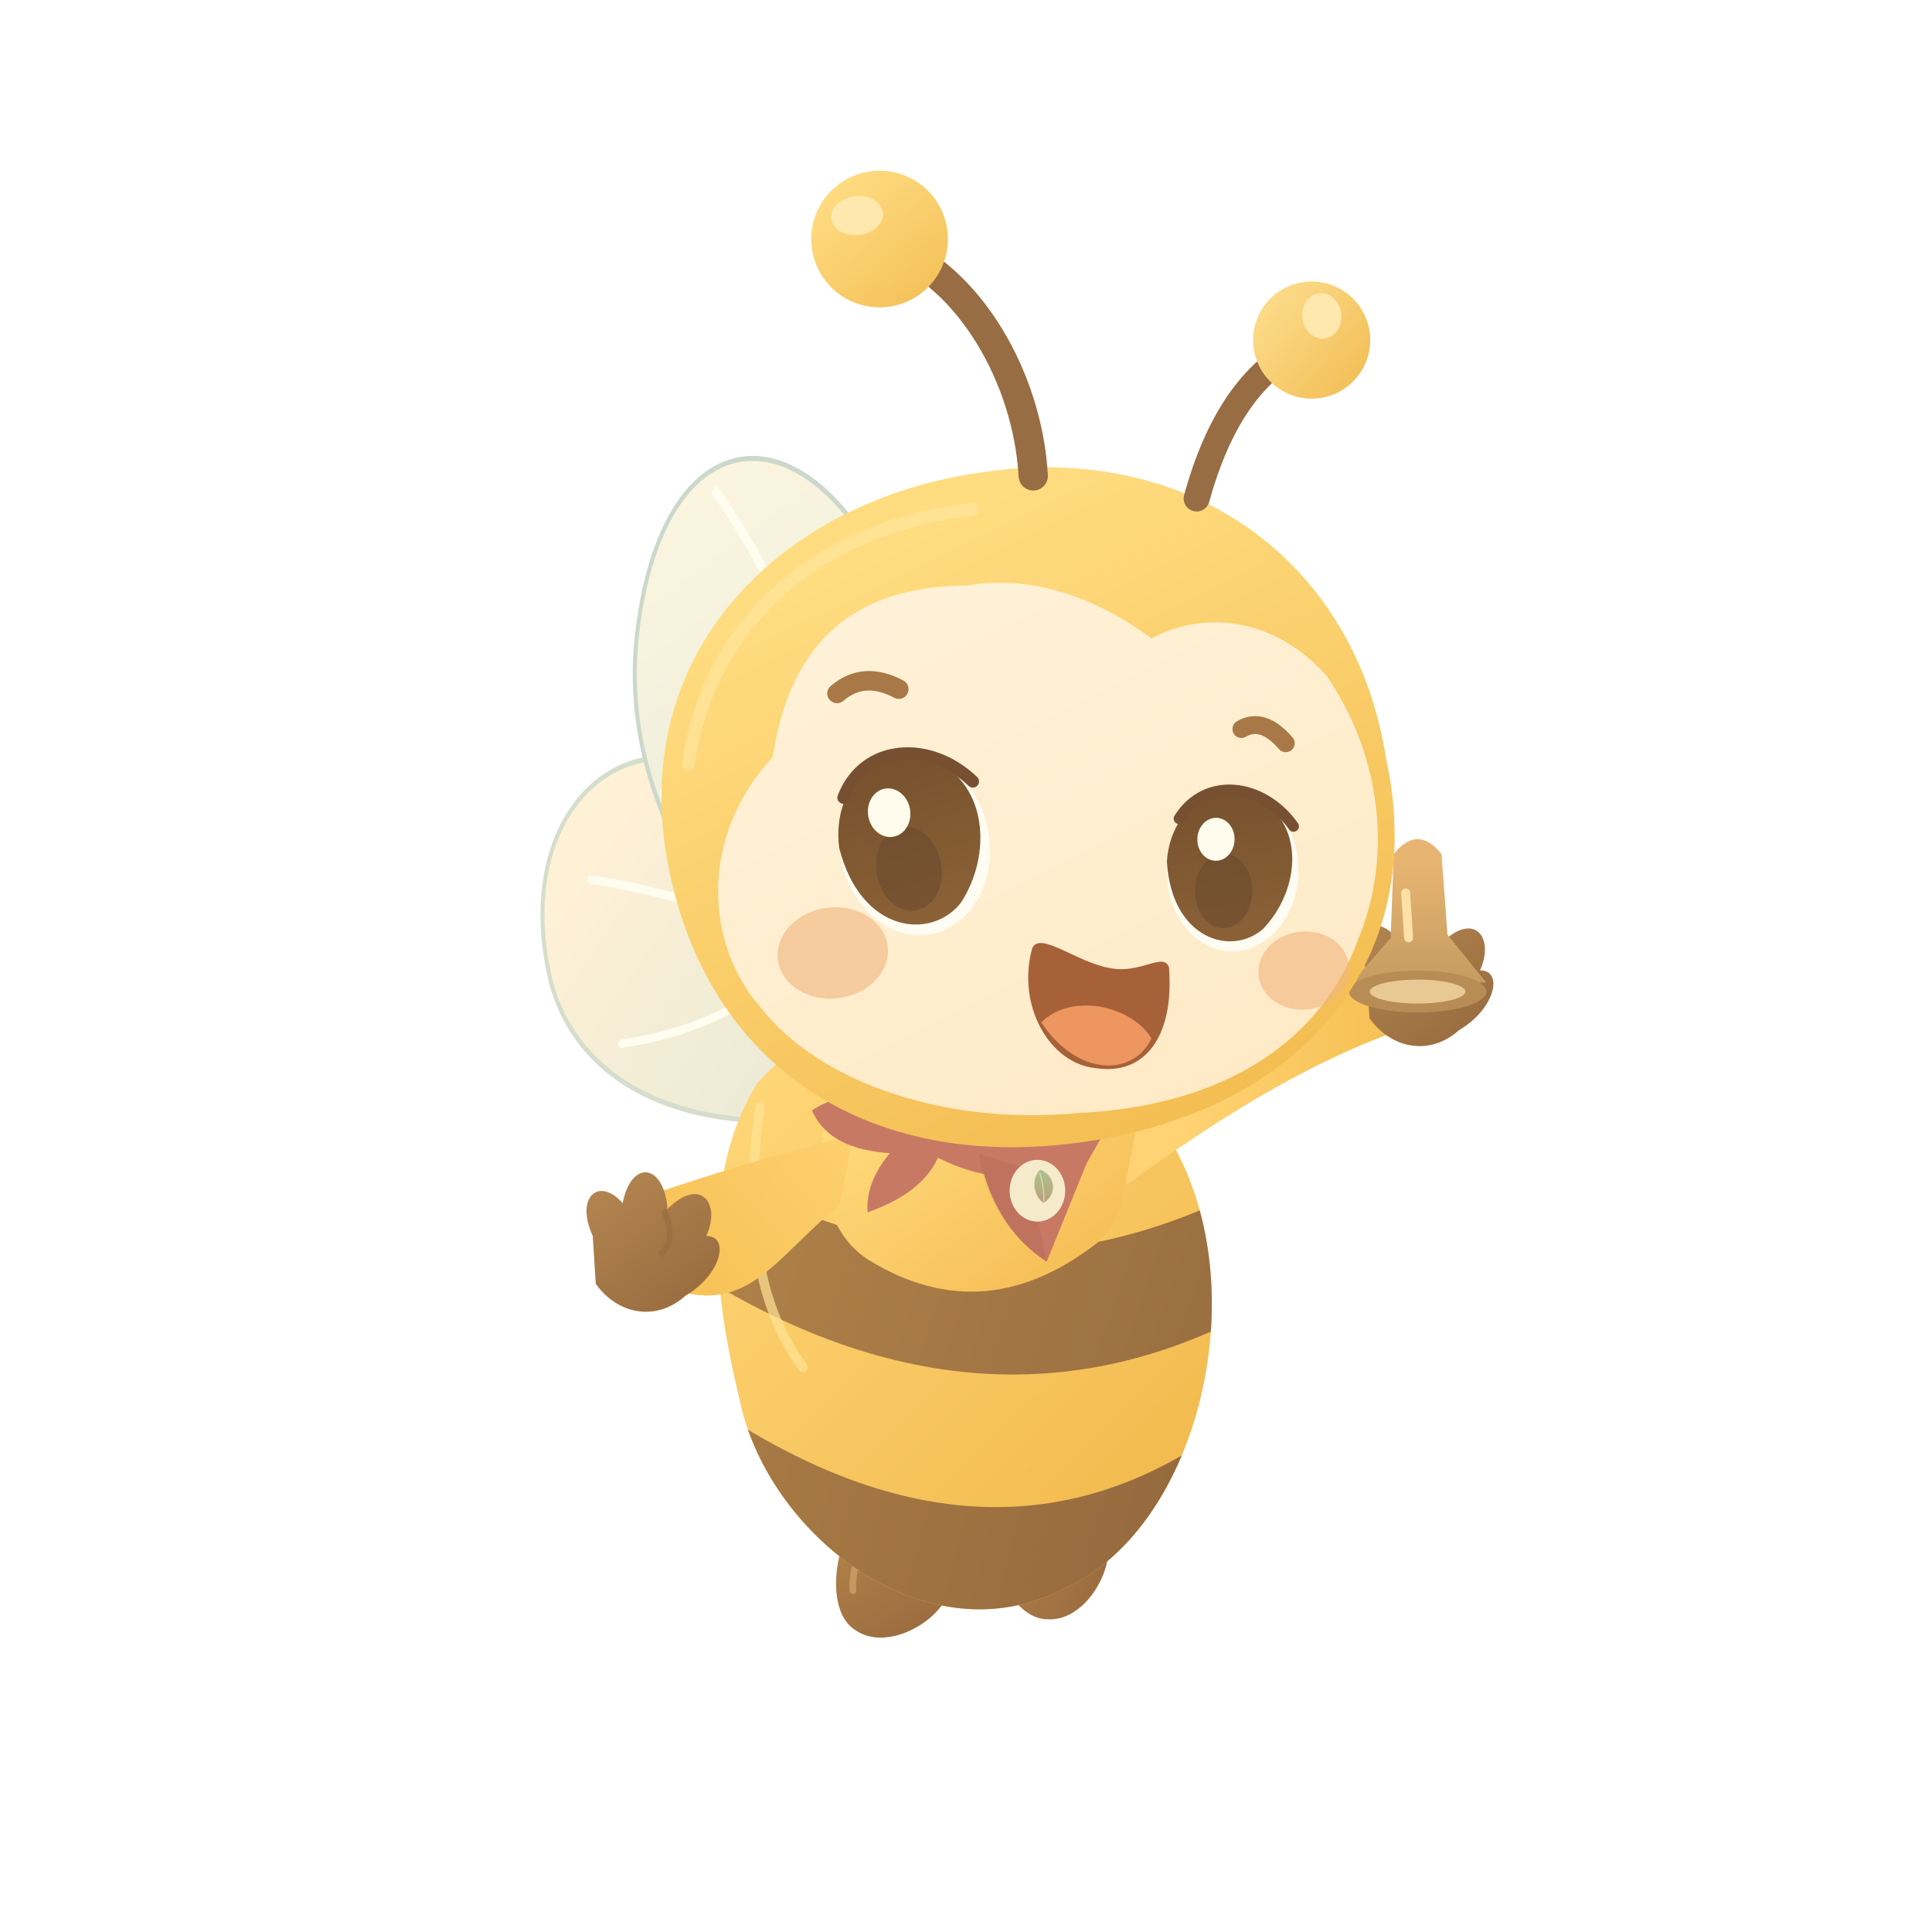
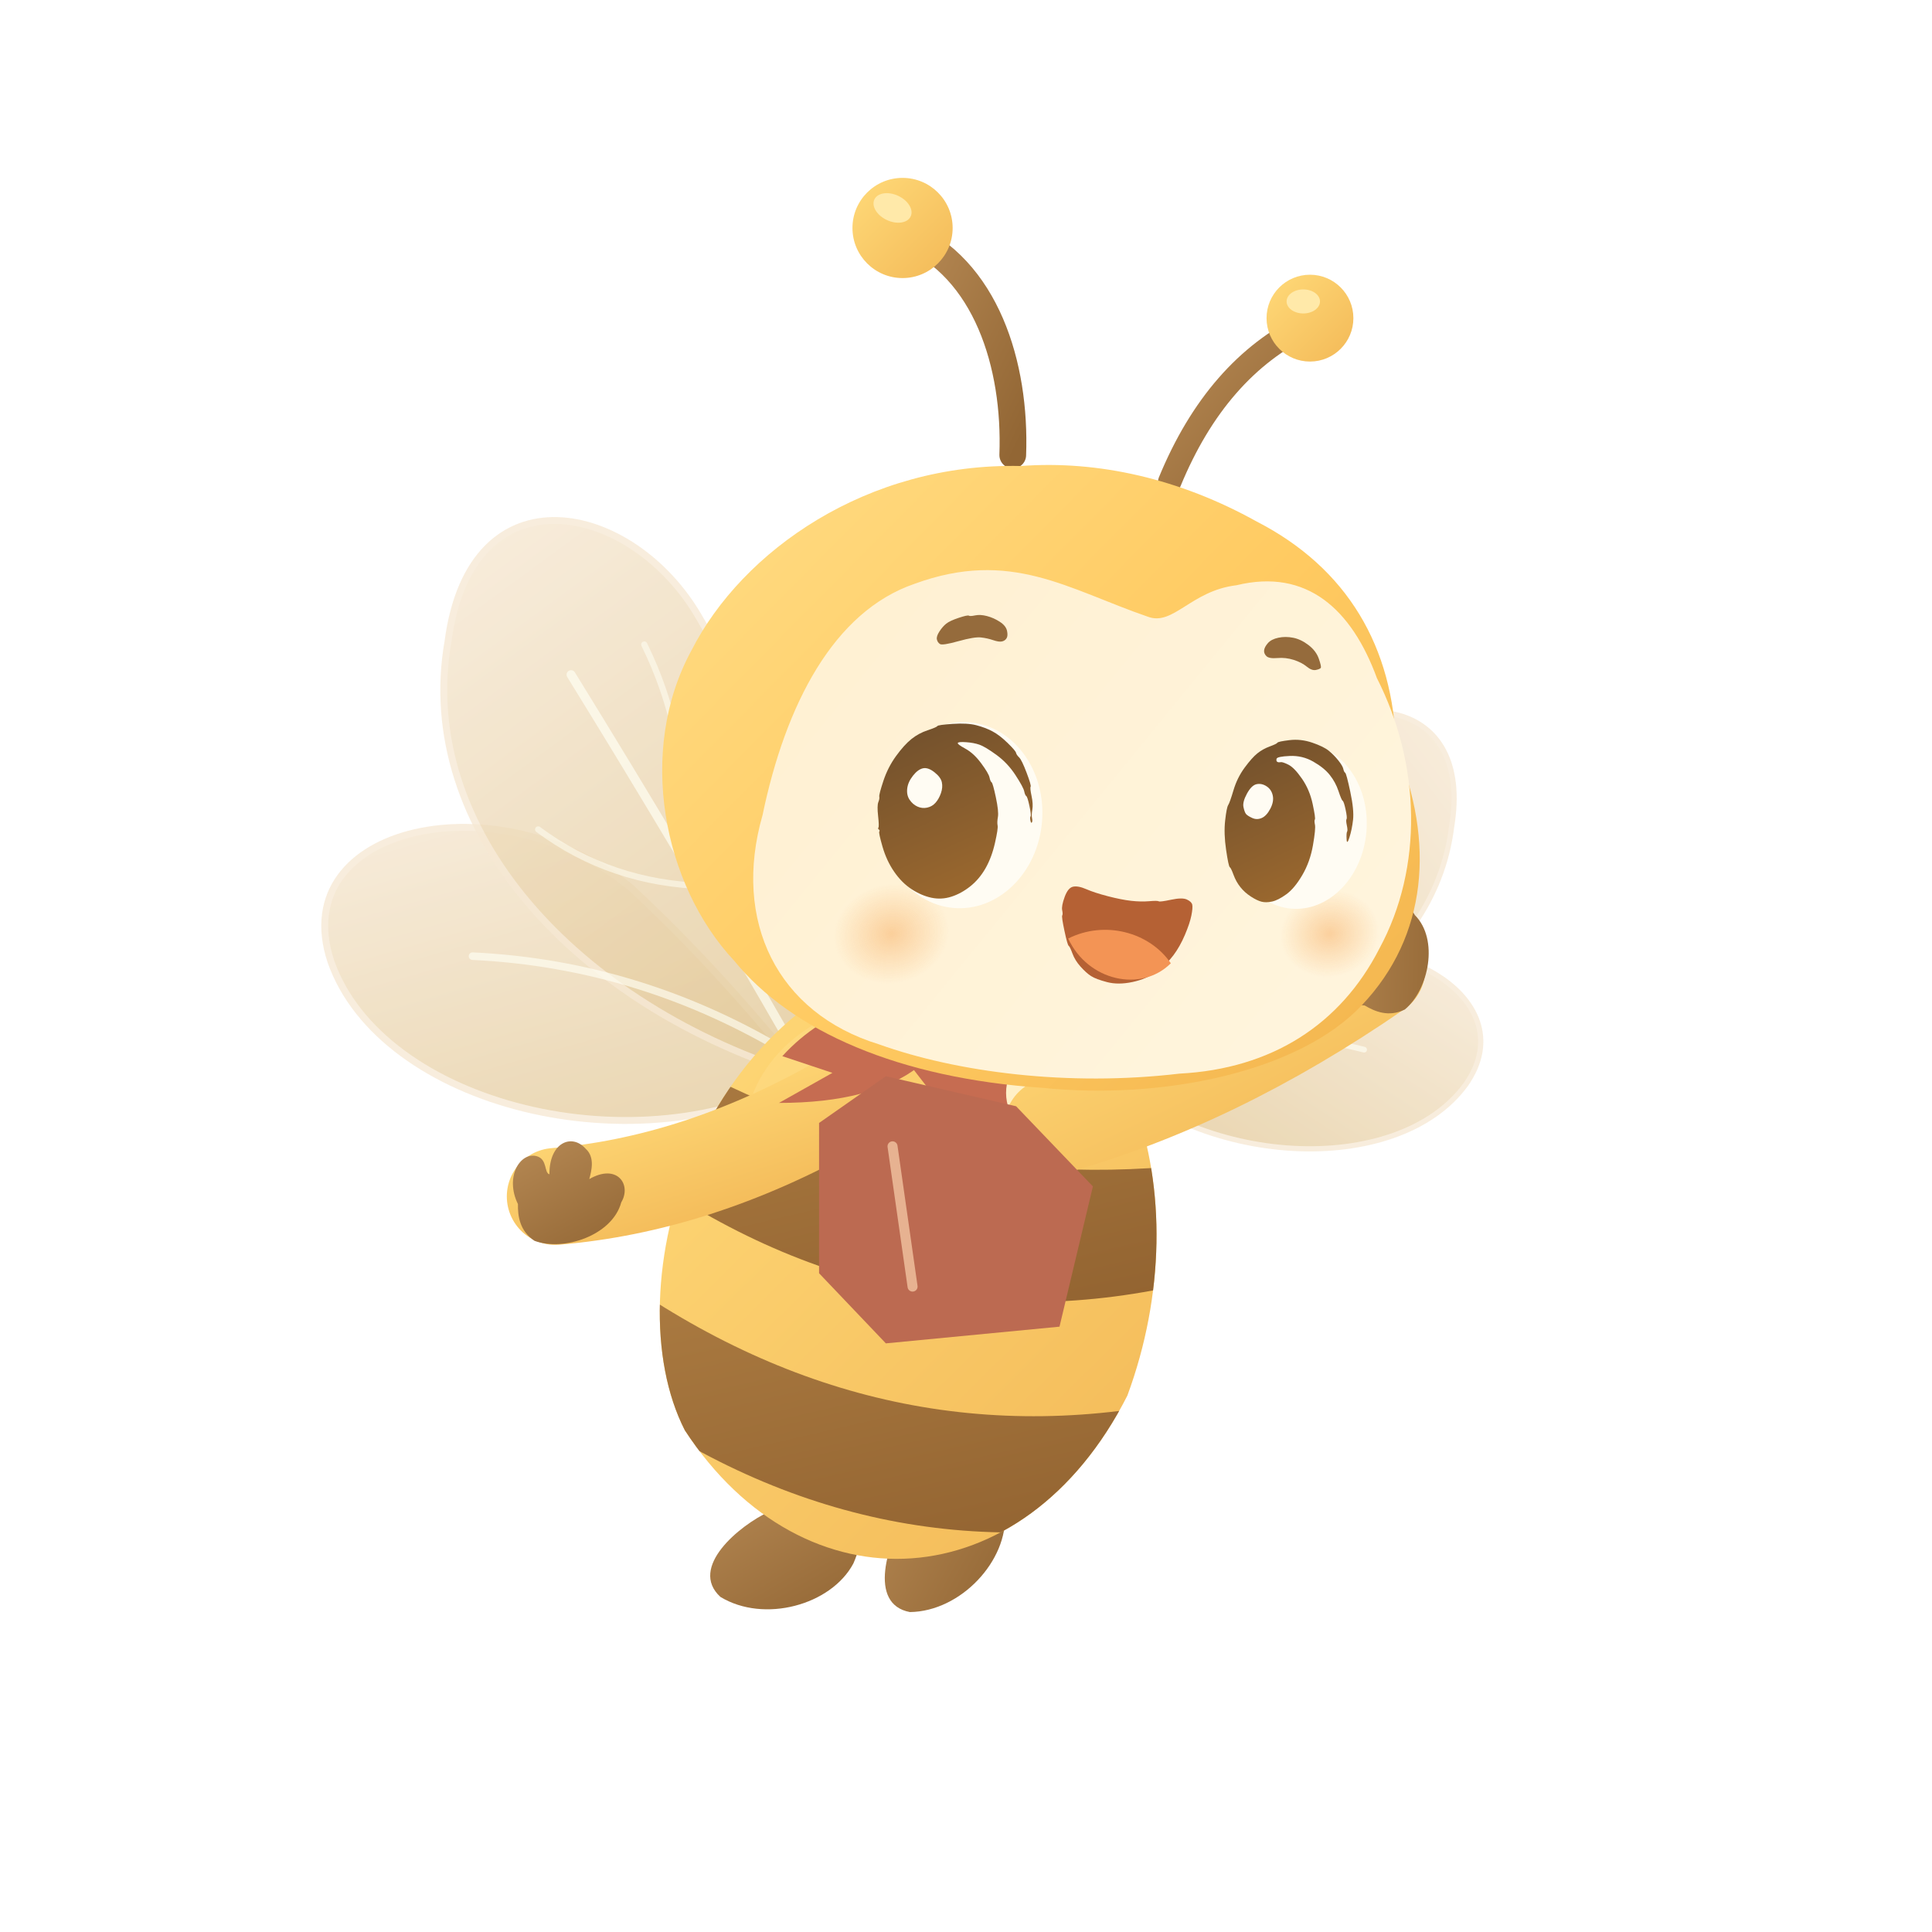
- <svg xmlns="http://www.w3.org/2000/svg" width="512" height="512" viewBox="0 0 512 512">
+ <svg xmlns="http://www.w3.org/2000/svg" viewBox="0 0 512 512" width="512" height="512">
  <defs>
-     <linearGradient id="paint-1" gradientUnits="userSpaceOnUse" x1="-146" y1="-64" x2="-25" y2="14">
-       <stop offset="0" stop-color="#FFF1D6" />
-       <stop offset="1" stop-color="#E4E8D6" />
+     <linearGradient id="faceGold" x1=".1" y1="0" x2=".85" y2="1" gradientUnits="objectBoundingBox">
+       <stop stop-color="#FFDB82" />
+       <stop offset=".55" stop-color="#FFCA61" />
+       <stop offset="1" stop-color="#F4B750" />
    </linearGradient>
-     <linearGradient id="paint-2" gradientUnits="userSpaceOnUse" x1="-122" y1="-164" x2="0" y2="0">
-       <stop offset="0" stop-color="#FBF5DF" />
-       <stop offset="1" stop-color="#DCE6D8" />
+     <linearGradient id="faceCream" x1="0" y1="0" x2="1" y2="1">
+       <stop stop-color="#FFF0D1" />
+       <stop offset="1" stop-color="#FFF5DE" />
    </linearGradient>
-     <linearGradient id="paint-3" gradientUnits="userSpaceOnUse" x1="-146" y1="-64" x2="-25" y2="14">
-       <stop offset="0" stop-color="#FFF1D6" />
-       <stop offset="1" stop-color="#E4E8D6" />
+     <radialGradient id="cheek">
+       <stop stop-color="#F7AF64" stop-opacity=".65" />
+       <stop offset="1" stop-color="#F7AF64" stop-opacity="0" />
+     </radialGradient>
+     <linearGradient id="eyeBrown" x1="0" y1="0" x2=".2" y2="1">
+       <stop stop-color="#71502D" />
+       <stop offset="1" stop-color="#99672E" />
    </linearGradient>
-     <linearGradient id="paint-4" gradientUnits="userSpaceOnUse" x1="-122" y1="-164" x2="0" y2="0">
-       <stop offset="0" stop-color="#FBF5DF" />
-       <stop offset="1" stop-color="#DCE6D8" />
+     <linearGradient id="bodyGold" x1="0" y1="0" x2="1" y2="1">
+       <stop stop-color="#FFDA79" />
+       <stop offset="1" stop-color="#F3B957" />
    </linearGradient>
-     <linearGradient id="paint-5" gradientUnits="userSpaceOnUse" x1="-10" y1="-17" x2="20" y2="20">
-       <stop offset="0" stop-color="#B28248" />
-       <stop offset="1" stop-color="#996A3F" />
+     <linearGradient id="stripeBrown" x1="0" y1="0" x2="1" y2="1">
+       <stop stop-color="#AC7C42" />
+       <stop offset="1" stop-color="#90612F" />
    </linearGradient>
-     <linearGradient id="paint-6" gradientUnits="userSpaceOnUse" x1="-10" y1="-17" x2="20" y2="20">
-       <stop offset="0" stop-color="#B28248" />
-       <stop offset="1" stop-color="#996A3F" />
+     <linearGradient id="handBrown" x1="0" y1="0" x2="1" y2="1">
+       <stop stop-color="#B78A55" />
+       <stop offset="1" stop-color="#926634" />
    </linearGradient>
-     <linearGradient id="paint-7" gradientUnits="userSpaceOnUse" x1="-55" y1="-75" x2="60" y2="88">
-       <stop offset="0" stop-color="#FFD677" />
-       <stop offset="1" stop-color="#F0B648" />
+     <linearGradient id="wing" x1="0" y1="0" x2="1" y2="1">
+       <stop stop-color="#F6E8D3" />
+       <stop offset="1" stop-color="#E1C693" />
    </linearGradient>
-     <clipPath id="clip-8">
-       <path d="M-62 -65 C-22 -97 50 -72 68 -34 C88 10 61 72 18 84 C-28 100 -74 60 -78 22 C-83 -10 -82 -42 -62 -65Z" />
-     </clipPath>
-     <linearGradient id="paint-9" gradientUnits="userSpaceOnUse" x1="-90" y1="-50" x2="80" y2="40">
-       <stop offset="0" stop-color="#B2844A" />
-       <stop offset="1" stop-color="#986D40" />
+     <linearGradient id="accessory" x1="0" y1="0" x2="1" y2="1">
+       <stop stop-color="#BE644C" />
+       <stop offset="1" stop-color="#BE644C" />
    </linearGradient>
-     <linearGradient id="paint-10" gradientUnits="userSpaceOnUse" x1="-95" y1="20" x2="70" y2="90">
-       <stop offset="0" stop-color="#AA7D45" />
-       <stop offset="1" stop-color="#93673D" />
+     <linearGradient id="page" x1="0" y1="0" x2="1" y2="1">
+       <stop stop-color="#FFFAE8" />
+       <stop offset="1" stop-color="#E4D8B6" />
    </linearGradient>
-     <linearGradient id="paint-11" gradientUnits="userSpaceOnUse" x1="0" y1="-70" x2="30" y2="-10">
-       <stop offset="0" stop-color="#FFDA7C" />
-       <stop offset="1" stop-color="#F7C15A" />
+     <linearGradient id="leaf" x1="0" y1="0" x2="1" y2="1">
+       <stop stop-color="#AEC889" />
+       <stop offset="1" stop-color="#6F9C67" />
    </linearGradient>
-     <linearGradient id="paint-12" gradientUnits="userSpaceOnUse" x1="0" y1="-20" x2="-73" y2="44">
-       <stop offset="0" stop-color="#FFD374" />
-       <stop offset="1" stop-color="#F5BF51" />
-     </linearGradient>
-     <linearGradient id="paint-13" gradientUnits="userSpaceOnUse" x1="-15" y1="-20" x2="15" y2="20">
-       <stop offset="0" stop-color="#B38550" />
-       <stop offset="1" stop-color="#9A6D40" />
-     </linearGradient>
-     <linearGradient id="paint-14" gradientUnits="userSpaceOnUse" x1="0" y1="-20" x2="74" y2="-30">
-       <stop offset="0" stop-color="#FFD374" />
-       <stop offset="1" stop-color="#F5BF51" />
-     </linearGradient>
-     <linearGradient id="paint-15" gradientUnits="userSpaceOnUse" x1="-15" y1="-20" x2="15" y2="20">
-       <stop offset="0" stop-color="#B38550" />
-       <stop offset="1" stop-color="#9A6D40" />
-     </linearGradient>
-     <linearGradient id="paint-16" gradientUnits="userSpaceOnUse" x1="0" y1="-100" x2="65" y2="90">
-       <stop offset="0" stop-color="#ACC68F" />
-       <stop offset="1" stop-color="#C87964" />
-     </linearGradient>
-     <linearGradient id="paint-17" gradientUnits="userSpaceOnUse" x1="0" y1="-20" x2="0" y2="20">
-       <stop offset="0" stop-color="#E7B571" />
-       <stop offset="1" stop-color="#C59C62" />
-     </linearGradient>
-     <linearGradient id="paint-18" gradientUnits="userSpaceOnUse" x1="0" y1="-100" x2="65" y2="90">
-       <stop offset="0" stop-color="#FFDC80" />
-       <stop offset="1" stop-color="#F3BD51" />
-     </linearGradient>
-     <linearGradient id="paint-19" gradientUnits="userSpaceOnUse" x1="0" y1="-100" x2="65" y2="90">
-       <stop offset="0" stop-color="#FFF2D9" />
-       <stop offset="1" stop-color="#FFEAC6" />
-     </linearGradient>
-     <linearGradient id="paint-20" gradientUnits="userSpaceOnUse" x1="0" y1="-27" x2="9" y2="25">
-       <stop offset="0" stop-color="#77522D" />
-       <stop offset="1" stop-color="#8C6238" />
-     </linearGradient>
-     <linearGradient id="paint-21" gradientUnits="userSpaceOnUse" x1="0" y1="-27" x2="9" y2="25">
-       <stop offset="0" stop-color="#77522D" />
-       <stop offset="1" stop-color="#8C6238" />
-     </linearGradient>
-     <linearGradient id="paint-22" gradientUnits="userSpaceOnUse" x1="-50" y1="-98" x2="-20" y2="-53">
-       <stop offset="0" stop-color="#FFDC83" />
-       <stop offset="1" stop-color="#F2BE52" />
-     </linearGradient>
-     <linearGradient id="paint-23" gradientUnits="userSpaceOnUse" x1="22" y1="-64" x2="55" y2="-29">
-       <stop offset="0" stop-color="#FFE196" />
-       <stop offset="1" stop-color="#F2BF56" />
-     </linearGradient>
-     <linearGradient id="paint-24" gradientUnits="userSpaceOnUse" x1="0" y1="-29" x2="12" y2="38">
-       <stop offset="0" stop-color="#FFE19A" />
-       <stop offset="1" stop-color="#EDB044" />
+     <linearGradient id="pot" x1="0" y1="0" x2="1" y2="1">
+       <stop stop-color="#E7B384" />
+       <stop offset="1" stop-color="#C48F66" />
    </linearGradient>
  </defs>
-   <g id="actor" transform="translate(30.72 30.72) rotate(0) scale(0.88 0.88)">
-     <g id="actor0--wings" transform="translate(256 288) rotate(0) scale(1 1)">
-       <g id="actor0--wings0--wing-left" transform="translate(0 0) rotate(7) scale(0.8 1.02)">
-         <path id="actor0--wings0--wing-left0--lower-wing" d="M0 0 C-57 30 -136 32 -159 -11 C-187 -69 -127 -105 -77 -64 C-40 -35 -15 -7 0 0Z" fill="url(#paint-1)" stroke="#D5DECC" stroke-width="1.5" stroke-linecap="round" stroke-linejoin="round" />
-         <path id="actor0--wings0--wing-left1--upper-wing" d="M0 0 C-57 1 -142 -49 -143 -116 C-144 -182 -90 -191 -49 -138 C-17 -98 4 -32 0 0Z" fill="url(#paint-2)" stroke="#CCD8CB" stroke-width="1.5" stroke-linecap="round" stroke-linejoin="round" />
-         <path d="M-3 -4 C-41 -49 -71 -119 -120 -161" fill="none" stroke="#FFFDF0" stroke-width="3" stroke-linecap="round" stroke-linejoin="round" />
-         <path d="M-35 -47 Q-74 -63 -126 -71 M-57 -84 Q-46 -112 -80 -145 M-5 0 Q-65 -41 -149 -43 M-69 -26 Q-92 -4 -130 4" fill="none" stroke="#FFFDF0" stroke-width="2.5" stroke-linecap="round" stroke-linejoin="round" />
-         <path d="M-16 -17 Q-29 6 -76 16" fill="none" stroke="#FFFDF0" stroke-width="2.8" stroke-linecap="round" stroke-linejoin="round" />
+   <g id="character" transform="translate(256 256) scale(.885) translate(-256 -256)" data-theme="courage" data-stage="4">
+     <g id="wing-right" transform="translate(295 285) rotate(5) scale(-0.78 0.78)">
+       <path d="M0 0 C-42 37-119 34-142-4 C-163-40-105-66-61-43 C-31-25-12-9 0 0Z" fill="url(#wing)" opacity=".77" stroke="#F6E8D3" stroke-width="2" />
+       <path d="M0 0 C-70-6-126-47-128-102 C-132-153-84-153-58-124 C-30-94-11-45 0 0Z" fill="url(#wing)" opacity=".77" stroke="#F6E8D3" stroke-width="2" />
+       <path d="M-5-7 Q-48-55-91-100" fill="none" stroke="#FFFFF4" stroke-width="2.6" stroke-linecap="round" stroke-linejoin="round" opacity=".68" />
+       <path d="M-5-5 Q-53-22-102-14" fill="none" stroke="#FFFFF4" stroke-width="2.2" stroke-linecap="round" stroke-linejoin="round" opacity=".64" />
+       <path d="M-40-48 Q-67-43-91-54" fill="none" stroke="#FFFFF4" stroke-width="1.8" stroke-linecap="round" stroke-linejoin="round" opacity=".54" />
+       <path d="M-51-64 Q-54-90-72-113" fill="none" stroke="#FFFFF4" stroke-width="1.8" stroke-linecap="round" stroke-linejoin="round" opacity=".54" />
+     </g>
+     <g id="wing-left" transform="translate(208 289) rotate(12) scale(1.03 1.03)">
+       <path d="M0 0 C-42 37-119 34-142-4 C-163-40-105-66-61-43 C-31-25-12-9 0 0Z" fill="url(#wing)" opacity=".77" stroke="#F6E8D3" stroke-width="2" />
+       <path d="M0 0 C-70-6-126-47-128-102 C-132-153-84-153-58-124 C-30-94-11-45 0 0Z" fill="url(#wing)" opacity=".77" stroke="#F6E8D3" stroke-width="2" />
+       <path d="M-5-7 Q-48-55-91-100" fill="none" stroke="#FFFFF4" stroke-width="2.6" stroke-linecap="round" stroke-linejoin="round" opacity=".68" />
+       <path d="M-5-5 Q-53-22-102-14" fill="none" stroke="#FFFFF4" stroke-width="2.2" stroke-linecap="round" stroke-linejoin="round" opacity=".64" />
+       <path d="M-40-48 Q-67-43-91-54" fill="none" stroke="#FFFFF4" stroke-width="1.8" stroke-linecap="round" stroke-linejoin="round" opacity=".54" />
+       <path d="M-51-64 Q-54-90-72-113" fill="none" stroke="#FFFFF4" stroke-width="1.8" stroke-linecap="round" stroke-linejoin="round" opacity=".54" />
+     </g>
+     <g id="feet">
+       <g id="foot-0" transform="translate(208 424.42) rotate(20)">
+         <path d="M-4-18 C9-21 18-10 17 5 C15 19-2 31-17 28 C-29 23-19 6-12-1Z" fill="url(#handBrown)" />
      </g>
-       <g id="actor0--wings1--wing-right" transform="translate(0 0) rotate(-17) scale(-0.82 0.89)">
-         <path id="actor0--wings1--wing-right0--lower-wing" d="M0 0 C-57 30 -136 32 -159 -11 C-187 -69 -127 -105 -77 -64 C-40 -35 -15 -7 0 0Z" fill="url(#paint-3)" stroke="#D5DECC" stroke-width="1.5" stroke-linecap="round" stroke-linejoin="round" />
-         <path id="actor0--wings1--wing-right1--upper-wing" d="M0 0 C-57 1 -142 -49 -143 -116 C-144 -182 -90 -191 -49 -138 C-17 -98 4 -32 0 0Z" fill="url(#paint-4)" stroke="#CCD8CB" stroke-width="1.5" stroke-linecap="round" stroke-linejoin="round" />
-         <path d="M-3 -4 C-41 -49 -71 -119 -120 -161" fill="none" stroke="#FFFDF0" stroke-width="3" stroke-linecap="round" stroke-linejoin="round" />
-         <path d="M-35 -47 Q-74 -63 -126 -71 M-57 -84 Q-46 -112 -80 -145 M-5 0 Q-65 -41 -149 -43 M-69 -26 Q-92 -4 -130 4" fill="none" stroke="#FFFDF0" stroke-width="2.5" stroke-linecap="round" stroke-linejoin="round" />
-         <path d="M-16 -17 Q-29 6 -76 16" fill="none" stroke="#FFFDF0" stroke-width="2.8" stroke-linecap="round" stroke-linejoin="round" />
+       <g id="foot-1" transform="translate(250 418.54) rotate(-12)">
+         <path d="M-4-18 C9-21 18-10 17 5 C15 19-2 31-17 28 C-29 23-19 6-12-1Z" fill="url(#handBrown)" />
      </g>
    </g>
-     <g id="actor1--foot-0" transform="translate(233 438) rotate(8) scale(0.84 0.84)">
-       <path d="M-14 -17 C-21 -7 -21 18 -9 23 C3 29 20 16 22 5 C24 -9 14 -20 2 -21Z" fill="url(#paint-5)" />
-       <path d="M-9 -12 Q-14 0 -12 9" fill="none" stroke="#C69961" stroke-width="2.4" stroke-linecap="round" stroke-linejoin="round" />
+     <g id="body" transform="translate(239 347) rotate(7)">
+       <defs>
+         <clipPath id="bodyClip">
+           <path d="M0 -98 C54.6 -98 84.24 -33.32 69.42 29.4 C46.02 94.08 -18.72 105.84 -60.84 55.86 C-87.36 16.66 -74.1 -75.46 0 -98Z" />
+         </clipPath>
+       </defs>
+       <path d="M0 -98 C54.6 -98 84.24 -33.32 69.42 29.4 C46.02 94.08 -18.72 105.84 -60.84 55.86 C-87.36 16.66 -74.1 -75.46 0 -98Z" fill="url(#bodyGold)" />
+       <g clip-path="url(#bodyClip)">
+         <path d="M-88 -58.8 Q0 -19.6 90 -44.1 L90 -8.82 Q0 27.44 -88 -21.56Z" fill="url(#stripeBrown)" />
+         <path d="M-88 11.76 Q0 59.78 90 27.44 L90 61.74 Q0 96.04 -88 46.06Z" fill="url(#stripeBrown)" />
+       </g>
+       <path d="M-53.04 -23.52 Q-60.84 -61.74 -20.28 -79.38 Q-38.22 -54.88 -39.0 -25.48Z" fill="#FFE59B" opacity=".28" />
    </g>
-     <g id="actor2--foot-1" transform="translate(280 432) rotate(-23) scale(0.84 0.84)">
-       <path d="M-14 -17 C-21 -7 -21 18 -9 23 C3 29 20 16 22 5 C24 -9 14 -20 2 -21Z" fill="url(#paint-6)" />
-       <path d="M-9 -12 Q-14 0 -12 9" fill="none" stroke="#C69961" stroke-width="2.4" stroke-linecap="round" stroke-linejoin="round" />
-     </g>
-     <g id="actor3--body" transform="translate(259 355) rotate(-6) scale(0.95 1.08)">
-       <path id="actor3--body0--abdomen" d="M-62 -65 C-22 -97 50 -72 68 -34 C88 10 61 72 18 84 C-28 100 -74 60 -78 22 C-83 -10 -82 -42 -62 -65Z" fill="url(#paint-7)" />
-       <g id="actor3--body1--stripes" transform="translate(0 0) rotate(0) scale(1 1)" clip-path="url(#clip-8)">
-         <path d="M-105 -62 Q-12 15 93 -23 L91 11 Q-5 48 -97 -21Z" fill="url(#paint-9)" />
-         <path d="M-99 14 Q-9 88 76 43 L63 74 Q-24 116 -84 55Z" fill="url(#paint-10)" />
-       </g>
-       <path opacity="0.7" d="M-62 -58 Q-75 -12 -57 15" fill="none" stroke="#FFE395" stroke-width="3" stroke-linecap="round" stroke-linejoin="round" />
-       <path d="M-40 -61 Q0 -80 43 -50 Q59 -27 42 -12 Q2 11 -33 -13 Q-51 -26 -40 -61Z" fill="url(#paint-11)" />
-     </g>
-     <g id="actor4--arm-left" transform="translate(231 316) rotate(0) scale(1 1)">
-       <path d="M-9 -9 C-33.55 -3.2 -62.02 6 -73 10 Q-56 23 -67 36 C-40.88 47 -32.71 27.6 -13 12 Z" fill="url(#paint-12)" />
-       <g id="actor4--arm-left1--palm" transform="translate(-73 24) rotate(0) scale(0.9 0.9)">
-         <path d="M-16 -3 C-22 -16 -14 -23 -6 -14 C-3 -29 8 -27 9 -12 C20 -23 27 -14 22 -3 C30 -3 27 10 15 17 C5 26 -8 23 -15 13Z" fill="url(#paint-13)" />
-         <path opacity="0.55" d="M8 -11 Q12 -2 7 3" fill="none" stroke="#956A3F" stroke-width="2" stroke-linecap="round" stroke-linejoin="round" />
+     <g id="arm-left">
+       <path d="M217 298 Q175.0 321.5 133 325" fill="none" stroke="url(#bodyGold)" stroke-width="29" stroke-linecap="round" stroke-linejoin="round" />
+       <g transform="translate(133 325) rotate(15) scale(0.85)">
+         <path d="M-12 6 C-19-2-16-12-10-12 C-6-12-6-7-4-7 C-7-18 0-23 6-19 C10-17 10-12 10-9 C18-17 25-11 23-4 C23 8 8 18-3 17 C-9 15-11 10-12 6Z" fill="url(#handBrown)" />
      </g>
    </g>
-     <g id="actor5--arm-right" transform="translate(317 310) rotate(0) scale(1 1)">
-       <path d="M-9 -9 C17.9 -18 46.76 -68 74 -64 Q91 -51 80 -38 C41.44 -27 6.98 -2 -13 12 Z" fill="url(#paint-14)" />
-       <g id="actor5--arm-right1--palm" transform="translate(74 -50) rotate(0) scale(0.9 0.9)">
-         <path d="M-16 -3 C-22 -16 -14 -23 -6 -14 C-3 -29 8 -27 9 -12 C20 -23 27 -14 22 -3 C30 -3 27 10 15 17 C5 26 -8 23 -15 13Z" fill="url(#paint-15)" />
-         <path opacity="0.55" d="M8 -11 Q12 -2 7 3" fill="none" stroke="#956A3F" stroke-width="2" stroke-linecap="round" stroke-linejoin="round" />
+     <g id="theme-scarf" transform="translate(273 279)">
+       <path d="M-49-13 Q-6 10 45-10 L26 34 Q6 44-11 36Z" fill="#C66C51" />
+       <path d="M-47-12 Q-62-7-72 4 L-57 9-73 18 Q-45 18-31 7Z" fill="#C66C51" />
+       <ellipse cx="7" cy="15" rx="12" ry="13" fill="#FFF0C7" />
+       <path d="M0 17 L7 6 14 17 10 17 7 13 4 17Z" fill="#C66C51" />
+     </g>
+     <g id="arm-right">
+       <path d="M282 304 Q330.5 290.5 379 257" fill="none" stroke="url(#bodyGold)" stroke-width="29" stroke-linecap="round" stroke-linejoin="round" />
+       <g transform="translate(379 257) rotate(-45) scale(0.85)">
+         <path d="M-12 6 C-19-2-16-12-10-12 C-6-12-6-7-4-7 C-7-18 0-23 6-19 C10-17 10-12 10-9 C18-17 25-11 23-4 C23 8 8 18-3 17 C-9 15-11 10-12 6Z" fill="url(#handBrown)" />
      </g>
    </g>
-     <g id="actor6--scarf" transform="translate(271 306) rotate(0) scale(0.93 0.93)">
-       <path d="M-36 -10 Q-2 3 35 -11 L23 10 Q-7 22 -34 3Z" fill="#C87964" />
-       <path d="M-12 7 L25 5 L10 42 Q-7 31 -12 7Z" fill="#C87964" />
-       <path opacity="0.05" d="M-12 7 Q-9 29 10 42 L4 12Z" fill="#000000" />
-       <path d="M-32 -5 Q-51 -17 -66 -7 Q-60 7 -36 7Z" fill="#C87964" />
-       <path d="M-34 0 Q-49 13 -48 26 Q-28 19 -24 5Z" fill="#C87964" />
-       <g id="actor6--scarf5--theme-badge" transform="translate(0 0) rotate(0) scale(1 1)">
-         <path d="M -2 19 C -2 13.477 2.029 9 7 9 C 11.971 9 16 13.477 16 19 C 16 24.523 11.971 29 7 29 C 2.029 29 -2 24.523 -2 19 Z" fill="#F5EAC9" />
-         <g transform="translate(9 23) rotate(15) scale(0.13 0.13)">
-           <path d="M0 0 C-32 -12 -45 -53 -30 -78 C7 -75 30 -34 0 0Z" fill="url(#paint-16)" />
-           <path d="M0 -2 Q-7 -35 -28 -69" fill="none" stroke="#D6E2B5" stroke-width="2.5" stroke-linecap="round" stroke-linejoin="round" />
-         </g>
+     <g id="antennae">
+       <path d="M270 103 C271 76 262 47 238 37" fill="none" stroke="url(#handBrown)" stroke-width="8" stroke-linecap="round" stroke-linejoin="round" />
+       <path d="M317 111 Q331 77 358 64" fill="none" stroke="url(#handBrown)" stroke-width="7" stroke-linecap="round" stroke-linejoin="round" />
+       <ellipse cx="237" cy="35" rx="15" ry="15" fill="url(#bodyGold)" />
+       <ellipse cx="234" cy="29" rx="6" ry="4" fill="#FFE9A9" transform="rotate(25 234 29)" />
+       <ellipse cx="359" cy="62" rx="13" ry="13" fill="url(#bodyGold)" />
+       <ellipse cx="357" cy="57" rx="5" ry="3.6" fill="#FFE9A9" />
+     </g>
+     <g id="head" transform="translate(283 201) rotate(-12) scale(0.62) translate(-638 -434)">
+       <g transform="translate(13 9)">
+         <path d="M640 272 C568 255 500 284 466 326 C430 368 429 434 455 477 C475 516 521 549 588 568 C644 586 711 586 747 561 C785 535 798 491 789 443 C798 395 784 353 746 322 C714 294 677 277 640 272Z" fill="url(#faceGold)" />
+         <path d="M483 411 C505 361 537 322 578 317 C627 310 650 335 685 356 C696 363 708 348 730 350 C765 349 782 373 787 408 C799 453 790 502 761 536 C735 568 698 582 654 575 C600 570 549 552 515 531 C470 506 458 458 483 411Z" fill="url(#faceCream)" />
      </g>
+       <ellipse cx="545" cy="489" rx="28" ry="24" fill="url(#cheek)" opacity=".8" />
+       <ellipse cx="752" cy="533" rx="24" ry="21" fill="url(#cheek)" opacity=".8" />
+       <ellipse cx="590" cy="440" rx="39" ry="45" transform="rotate(17 590 440)" fill="#FFFCF3" />
+       <ellipse cx="748" cy="479" rx="33" ry="40" transform="rotate(17 748 479)" fill="#FFFCF3" />
+       <path d="M571 416.5Q574 414 576.5 414Q579 414 581.5 417Q584 420 584 422.5Q584 425 582.5 427.5Q581 430 579 431.5Q577 433 574.5 433Q572 433 570 431.5Q568 430 567 427.5Q566 425 567 422Q568 419 571 416.5ZM606 399Q602 397 595 396Q588 395 587.5 395.5Q587 396 582.5 396.5Q578 397 574 399Q570 401 565 405.5Q560 410 556.5 416Q553 422 553 423Q553 424 552 425.5Q551 427 550.5 432Q550 437 549.5 437.5Q549 438 549.5 438.5Q550 439 549.5 439.5Q549 440 549.5 447Q550 454 552.5 460Q555 466 559 470Q563 474 567.5 476Q572 478 577 477.5Q582 477 587 474.5Q592 472 596 467.5Q600 463 603 456.5Q606 450 606 448.5Q606 447 607 444.5Q608 442 608 435Q608 428 607.5 427.5Q607 427 607 425Q607 423 604.5 417.5Q602 412 598.5 409Q595 406 595.5 405.5Q596 405 599.5 406Q603 407 605.5 408.5Q608 410 612.5 415Q617 420 619.5 426.5Q622 433 622 435Q622 437 622.5 437.5Q623 438 623 442.5Q623 447 622.5 447.5Q622 448 622 449.5Q622 451 622.5 450.5Q623 450 623 448.5Q623 447 624 444.5Q625 442 625 438Q625 434 625.5 433.5Q626 433 625 426.5Q624 420 623 418.5Q622 417 622 416Q622 415 619 410.5Q616 406 613 403.5Q610 401 606 399Z" fill="url(#eyeBrown)" fill-rule="evenodd" />
+       <path d="M732.5 455Q735 455 737 457Q739 459 739 462Q739 465 736.5 468Q734 471 731.5 471.5Q729 472 727 470.5Q725 469 724.5 468Q724 467 724 464.5Q724 462 727 458.5Q730 455 732.5 455ZM763 441Q758 438 752.5 437.5Q747 437 746.5 437.5Q746 438 742.5 438.5Q739 439 736 440.5Q733 442 728.5 446Q724 450 721 455.5Q718 461 717 462Q716 463 714 469Q712 475 711.5 483Q711 491 711.5 491.5Q712 492 712.5 495.5Q713 499 714.5 502Q716 505 718.5 507.5Q721 510 723 511Q725 512 728 512Q731 512 735.5 510Q740 508 745 502.5Q750 497 753 489.5Q756 482 756 480Q756 478 756.5 477.5Q757 477 757 470Q757 463 754.5 457Q752 451 749.5 449Q747 447 746 447Q745 447 744.5 446.5Q744 446 744.5 445Q745 444 751 445Q757 446 761.5 450Q766 454 768 458Q770 462 770.5 466.5Q771 471 771.5 471.5Q772 472 772 476Q772 480 771.5 480.5Q771 481 771 483.5Q771 486 770.5 486.5Q770 487 769.5 490Q769 493 771 489.5Q773 486 774.5 481.5Q776 477 776 468Q776 459 775.5 458.5Q775 458 775 456.5Q775 455 773.5 452Q772 449 770 446.5Q768 444 763 441Z" fill="url(#eyeBrown)" fill-rule="evenodd" />
+       <path d="M598 351Q596 353 596 354.5Q596 356 597 357Q598 358 606 357.5Q614 357 617 358Q620 359 622.5 360.5Q625 362 626.5 362Q628 362 629 361Q630 360 630 357.5Q630 355 627.5 352.5Q625 350 622 348.5Q619 347 616.5 347Q614 347 613.5 346.5Q613 346 608.5 346.5Q604 347 602 348Q600 349 598 351Z" fill="#956B3C" />
+       <path d="M752 389.5Q750 391 749.5 392.5Q749 394 750 395.5Q751 397 755 397.5Q759 398 762.5 400Q766 402 768 404.5Q770 407 772 407Q774 407 774.5 406.5Q775 406 774.5 402Q774 398 771 394.5Q768 391 764.5 389.5Q761 388 757.5 388Q754 388 752 389.5Z" fill="#956B3C" />
+       <path d="M630.5 489Q628 493 628 495Q628 497 627.5 497.5Q627 498 627 505Q627 512 627.5 512.5Q628 513 628.5 516.5Q629 520 631 523.5Q633 527 635 529Q637 531 642 533.5Q647 536 654 536Q661 536 666.5 533.5Q672 531 676 527.5Q680 524 683.5 519Q687 514 688.5 510.5Q690 507 690 505.5Q690 504 688 502.5Q686 501 680.5 501Q675 501 674.5 500.5Q674 500 670 499.5Q666 499 661.5 497.5Q657 496 651 493Q645 490 641.5 487.5Q638 485 635.5 485Q633 485 630.5 489Z" fill="#B56134" fill-rule="evenodd" />
+       <path d="M628 509 C647 504 667 514 674 531 C657 542 633 531 628 509Z" fill="#F39455" />
    </g>
-     <g id="actor7--theme-prop" transform="translate(392 243) rotate(0) scale(0.9 0.9)">
-       <path d="M-9 5 L-8 -23 Q0 -33 8 -23 L10 4 L23 20 L-22 20Z" fill="url(#paint-17)" />
-       <path d="M -23 23 C -23 19.134 -12.703 16 0 16 C 12.703 16 23 19.134 23 23 C 23 26.866 12.703 30 0 30 C -12.703 30 -23 26.866 -23 23 Z" fill="#B88C55" />
-       <path d="M -16 23 C -16 20.791 -8.837 19 0 19 C 8.837 19 16 20.791 16 23 C 16 25.209 8.837 27 0 27 C -8.837 27 -16 25.209 -16 23 Z" fill="#E9C993" />
-       <path d="M-4 -10 L-3 5" fill="none" stroke="#FFE1A8" stroke-width="3" stroke-linecap="round" stroke-linejoin="round" />
-     </g>
-     <g id="actor8--head" transform="translate(277 211) rotate(-7) scale(0.98 0.98)">
-       <path id="actor8--head0--head-shell" d="M-114 0 C-118 -67 -64 -106 -4 -107 C62 -109 107 -65 109 -5 C115 58 71 99 4 101 C-63 103 -110 65 -114 0Z" fill="url(#paint-18)" />
-       <path opacity="0.7" d="M-104 -29 C-91 -77 -48 -97 -8 -96" fill="none" stroke="#FFE59D" stroke-width="4" stroke-linecap="round" stroke-linejoin="round" />
-       <path id="actor8--head2--face-mask" d="M-78 -28 C-68 -64 -45 -77 -12 -73 C6 -74 25 -66 42 -50 C60 -57 81 -51 94 -32 C108 -5 107 26 94 49 C77 83 41 95 2 92 C-39 91 -76 73 -91 48 C-106 26 -103 -7 -78 -28Z" fill="url(#paint-19)" />
-       <path opacity="0.61" d="M -84 34 C -84 26.268 -76.389 20 -67 20 C -57.611 20 -50 26.268 -50 34 C -50 41.732 -57.611 48 -67 48 C -76.389 48 -84 41.732 -84 34 Z" fill="#F1B67E" />
-       <path opacity="0.61" d="M 62 57 C 62 50.373 68.268 45 76 45 C 83.732 45 90 50.373 90 57 C 90 63.627 83.732 69 76 69 C 68.268 69 62 63.627 62 57 Z" fill="#F1B67E" />
-       <g id="actor8--head5--eyes" transform="translate(0 0) rotate(0) scale(1 1)">
-         <g id="actor8--head5--eyes0--eye-left" transform="translate(-38 4) rotate(-3) scale(1 1)">
-           <path d="M -23 0 C -23 -15.464 -12.703 -28 0 -28 C 12.703 -28 23 -15.464 23 0 C 23 15.464 12.703 28 0 28 C -12.703 28 -23 15.464 -23 0 Z" fill="#FFFDF3" />
-           <path d="M-23 -3 C-22 -23 -4 -34 11 -24 C25 -14 23 7 11 20 C0 30 -21 24 -23 -3Z" fill="url(#paint-20)" />
-           <path opacity="0.52" d="M -13 7 C -13 -0.18 -8.523 -6 -3 -6 C 2.523 -6 7 -0.18 7 7 C 7 14.18 2.523 20 -3 20 C -8.523 20 -13 14.18 -13 7 Z" fill="#65472D" />
-           <path d="M -12.5 -11 C -12.5 -15.142 -9.59 -18.5 -6 -18.5 C -2.41 -18.5 0.5 -15.142 0.5 -11 C 0.5 -6.858 -2.41 -3.5 -6 -3.5 C -9.59 -3.5 -12.5 -6.858 -12.5 -11 Z" fill="#FFFCED" />
-           <path d="M-19 -18 C-10 -33 10 -31 21 -16" fill="none" stroke="#775032" stroke-width="3.8" stroke-linecap="round" stroke-linejoin="round" />
-         </g>
-         <g id="actor8--head5--eyes1--eye-right" transform="translate(58 24) rotate(8) scale(0.88 0.88)">
-           <path d="M -23 0 C -23 -15.464 -12.703 -28 0 -28 C 12.703 -28 23 -15.464 23 0 C 23 15.464 12.703 28 0 28 C -12.703 28 -23 15.464 -23 0 Z" fill="#FFFDF3" />
-           <path d="M-23 -3 C-22 -23 -4 -34 11 -24 C25 -14 23 7 11 20 C0 30 -21 24 -23 -3Z" fill="url(#paint-21)" />
-           <path opacity="0.52" d="M -13 7 C -13 -0.18 -8.523 -6 -3 -6 C 2.523 -6 7 -0.18 7 7 C 7 14.18 2.523 20 -3 20 C -8.523 20 -13 14.18 -13 7 Z" fill="#65472D" />
-           <path d="M -12.5 -11 C -12.5 -15.142 -9.59 -18.5 -6 -18.5 C -2.41 -18.5 0.5 -15.142 0.5 -11 C 0.5 -6.858 -2.41 -3.5 -6 -3.5 C -9.59 -3.5 -12.5 -6.858 -12.5 -11 Z" fill="#FFFCED" />
-           <path d="M-19 -18 C-10 -33 10 -31 21 -16" fill="none" stroke="#775032" stroke-width="3.8" stroke-linecap="round" stroke-linejoin="round" />
-         </g>
+     <g id="theme-prop">
+       <g id="theme-vest" transform="translate(252 339)">
+         <path d="M-40-36 L-20-50 19-41 42-17 32 25-20 30-40 9Z" fill="#BC6A51" />
+         <path d="M-18-29 L-12 13" fill="none" stroke="#E7B291" stroke-width="3" stroke-linecap="round" stroke-linejoin="round" />
      </g>
-       <path d="M-56 -45 Q-47 -51 -37 -44" fill="none" stroke="#A87946" stroke-width="6" stroke-linecap="round" stroke-linejoin="round" />
-       <path d="M66 -19 Q73 -22 79 -13" fill="none" stroke="#A87946" stroke-width="5.5" stroke-linecap="round" stroke-linejoin="round" />
-       <path id="actor8--head8--mouth" d="M-6 40 C-3 35 7 46 17 49 C26 52 34 46 35 51 C34 73 23 83 9 79 C-5 76 -13 57 -6 40Z" fill="#A76139" />
-       <path d="M-6 63 C4 55 22 61 27 72 C20 83 3 81 -6 63Z" fill="#ED9660" />
-       <g id="actor8--head10--antenna-left" transform="translate(12 -104) rotate(0) scale(1 1)">
-         <path d="M0 0 C2 -30 -12 -63 -35 -75" fill="none" stroke="#986D43" stroke-width="9" stroke-linecap="round" stroke-linejoin="round" />
-         <path d="M -59 -78 C -59 -89.598 -49.598 -99 -38 -99 C -26.402 -99 -17 -89.598 -17 -78 C -17 -66.402 -26.402 -57 -38 -57 C -49.598 -57 -59 -66.402 -59 -78 Z" fill="url(#paint-22)" />
-         <path d="M -52 -86 C -52 -89.314 -48.418 -92 -44 -92 C -39.582 -92 -36 -89.314 -36 -86 C -36 -82.686 -39.582 -80 -44 -80 C -48.418 -80 -52 -82.686 -52 -86 Z" fill="#FFE8AD" />
-       </g>
-       <g id="actor8--head11--antenna-right" transform="translate(61 -91) rotate(0) scale(1 1)">
-         <path d="M0 0 Q14 -34 37 -42" fill="none" stroke="#986D43" stroke-width="8" stroke-linecap="round" stroke-linejoin="round" />
-         <path d="M 23 -44 C 23 -53.941 31.059 -62 41 -62 C 50.941 -62 59 -53.941 59 -44 C 59 -34.059 50.941 -26 41 -26 C 31.059 -26 23 -34.059 23 -44 Z" fill="url(#paint-23)" />
-         <path d="M 39 -51 C 39 -54.866 41.686 -58 45 -58 C 48.314 -58 51 -54.866 51 -51 C 51 -47.134 48.314 -44 45 -44 C 41.686 -44 39 -47.134 39 -51 Z" fill="#FFE8AD" />
-       </g>
-     </g>
-     <g id="actor9--nectar" opacity="0" transform="translate(378 284) rotate(0) scale(0.68 0.68)">
-       <path d="M0 -29 C-8 -17 -26 0 -25 15 C-24 31 -12 38 0 37 C17 37 29 25 27 10 C25 -5 9 -21 0 -29Z" fill="url(#paint-24)" />
-       <path d="M-6 -9 C-12 0 -18 7 -15 16 C-12 21 -7 17 -7 12 C-7 5 -3 -1 -6 -9Z" fill="#FFF0BF" />
    </g>
  </g>
</svg>
